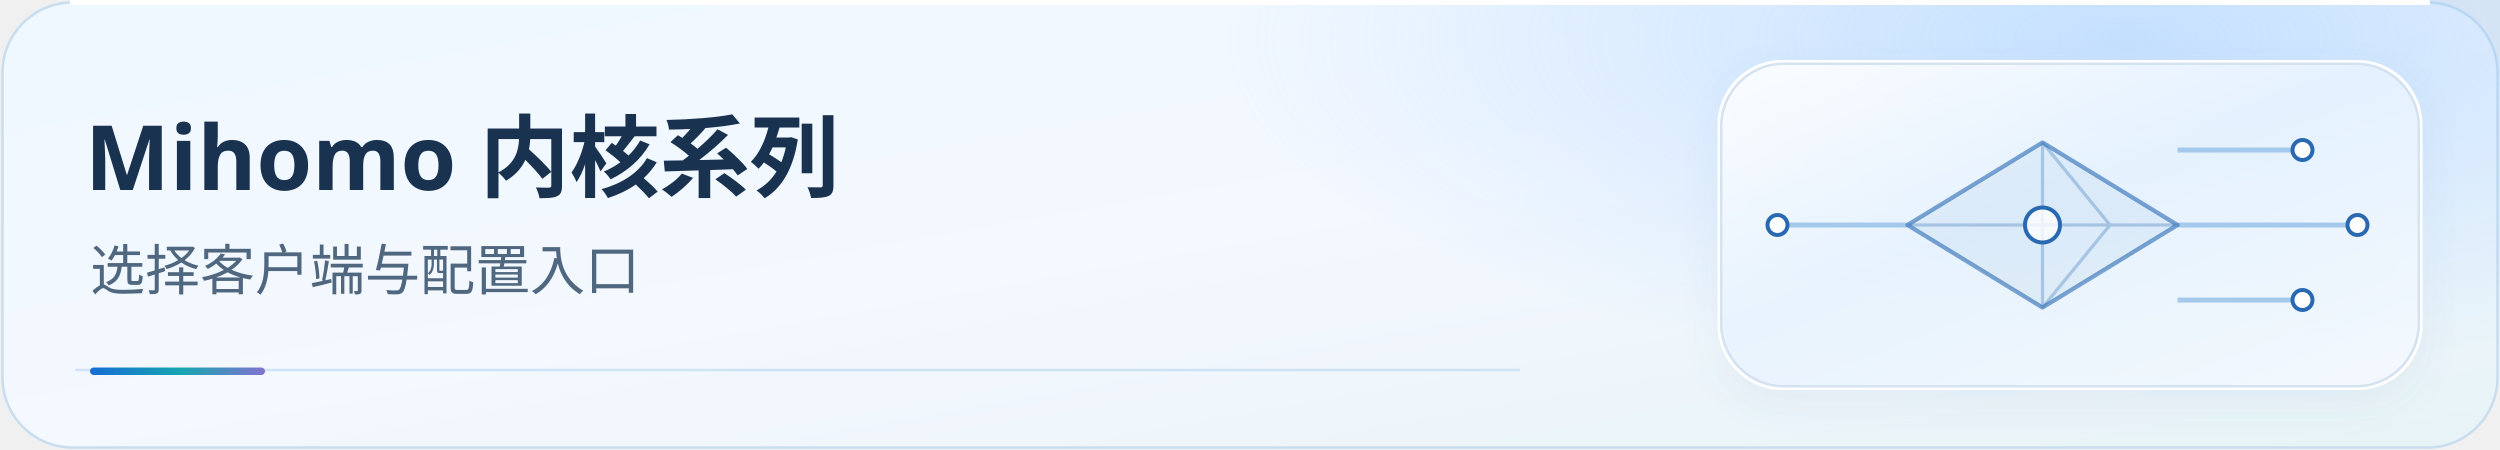
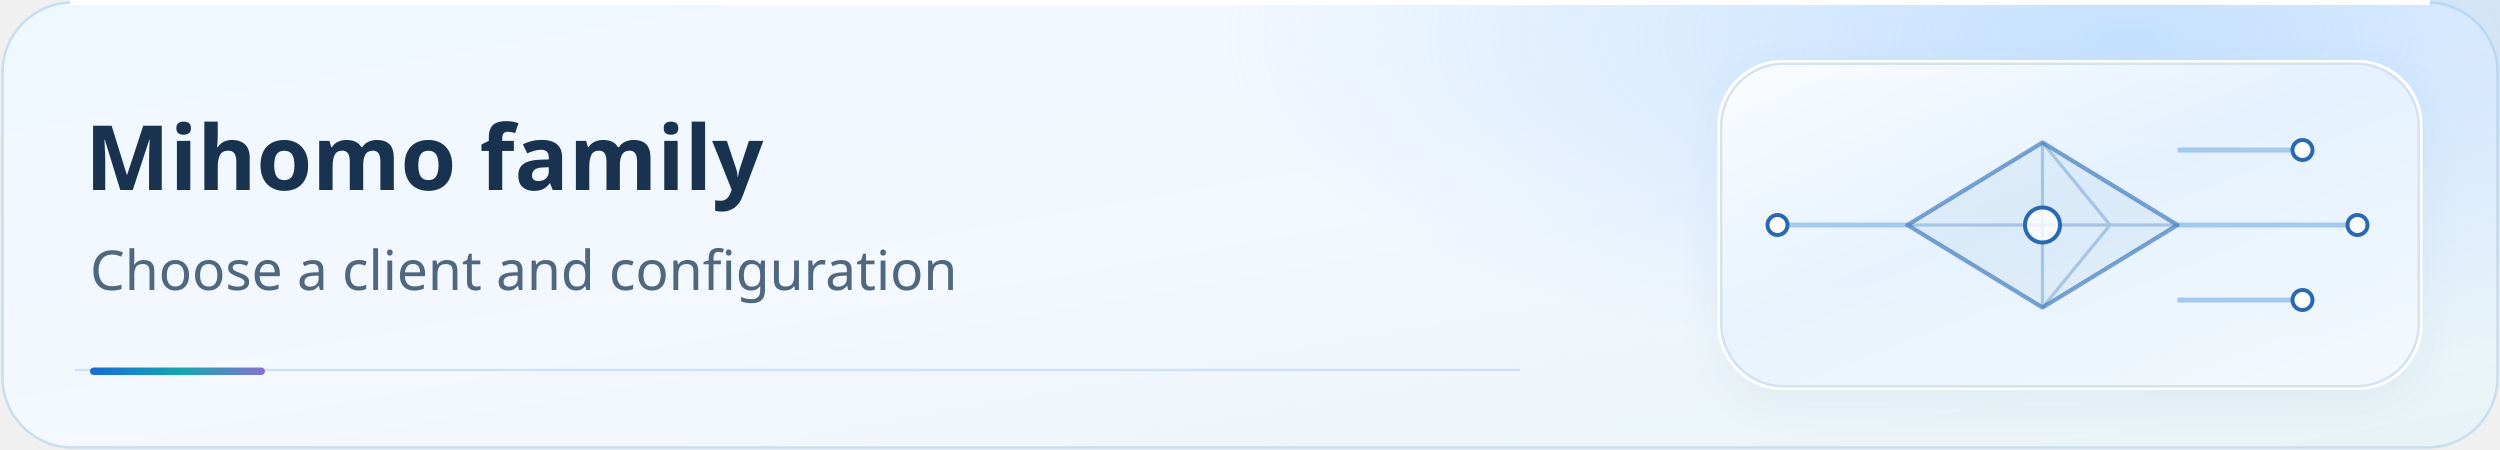
<svg xmlns="http://www.w3.org/2000/svg" width="1000" height="180" viewBox="0 0 1000 180" role="img" aria-labelledby="title desc">
  <defs>
    <linearGradient id="base" x1="0" y1="0" x2="1" y2="1">
      <stop stop-color="#eff8ff" />
      <stop offset=".5" stop-color="#f4f8ff" />
      <stop offset="1" stop-color="#e7f3f7" />
    </linearGradient>
    <linearGradient id="glass" x1="0" y1="0" x2=".85" y2="1">
      <stop stop-color="#ffffff" stop-opacity=".88" />
      <stop offset=".48" stop-color="#ffffff" stop-opacity=".25" />
      <stop offset="1" stop-color="#ffffff" stop-opacity=".57" />
    </linearGradient>
    <linearGradient id="ribbon" x1="0" x2="1">
      <stop stop-color="#166cd5" />
      <stop offset=".52" stop-color="#16a6b0" />
      <stop offset="1" stop-color="#8273cf" />
    </linearGradient>
    <radialGradient id="aura">
      <stop stop-color="#95c8ff" stop-opacity=".5" />
      <stop offset="1" stop-color="#95c8ff" stop-opacity="0" />
    </radialGradient>
    <filter id="shadow" x="-10%" y="-15%" width="120%" height="140%">
      <feDropShadow dx="0" dy="5" stdDeviation="7" flood-color="#51739b" flood-opacity=".09" />
    </filter>
    <marker id="arrow" viewBox="0 0 8 8" refX="7" refY="4" markerWidth="7" markerHeight="7" orient="auto-start-reverse">
      <path d="M1 1L7 4L1 7" fill="none" stroke="#6384ac" stroke-width="1.5" stroke-linecap="round" stroke-linejoin="round" />
    </marker>
  </defs>
  <g font-family="'Segoe UI','PingFang SC','Microsoft YaHei',sans-serif">
    <rect x="1" y="1" width="998" height="178" rx="28" fill="url(#base)" stroke="#c8ddee" />
    <ellipse cx="850" cy="15" rx="360" ry="135" fill="url(#aura)" />
    <path d="M28 1H972" stroke="#ffffff" stroke-width="2" />
    <path d="M30 148H608" stroke="#a5c9ed" stroke-opacity=".45" />
    <rect x="688" y="25" width="280" height="130" rx="25" fill="#e0efff" fill-opacity=".8" stroke="#ffffff" stroke-width="2" filter="url(#shadow)" />
    <rect x="688.5" y="25.5" width="279" height="129" rx="25" fill="url(#glass)" stroke="#a8c2dd" stroke-opacity=".48" />
    <g transform="translate(711 40) scale(1)" fill="none" stroke-linejoin="round">
      <path d="M0 50H52M160 20H210M160 50H232M160 80H210" stroke="#a5c9ed" stroke-width="2" />
      <path d="M52 50L106 17L160 50L106 83Z" fill="#2869b2" fill-opacity=".06" stroke="#2869b2" stroke-opacity=".6" stroke-width="1.7" />
      <path d="M106 17V83M52 50H160M106 17L133 50L106 83" stroke="#2869b2" stroke-opacity=".3" stroke-width="1.3" />
      <circle cx="106" cy="50" r="7" fill="#ffffff" fill-opacity=".8" stroke="#2869b2" stroke-width="1.6" />
      <g fill="#ffffff" stroke="#2869b2" stroke-width="1.6">
        <circle cx="0" cy="50" r="4" />
        <circle cx="210" cy="20" r="4" />
        <circle cx="232" cy="50" r="4" />
        <circle cx="210" cy="80" r="4" />
      </g>
    </g>
-     <text x="34" y="76" font-size="36" font-weight="650" fill="#18324f">Mihomo 内核系列</text>
-     <text x="36" y="116" font-size="22" font-weight="400" fill="#506780">选择客户端与配置入口</text>
+     <text x="34" y="76" font-size="36" font-weight="650" fill="#18324f">Mihomo family</text>
+     <text x="36" y="116" font-size="22" font-weight="400" fill="#506780">Choose a client and configuration</text>
    <rect x="36" y="147" width="70" height="3" rx="1.5" fill="url(#ribbon)" />
  </g>
</svg>
